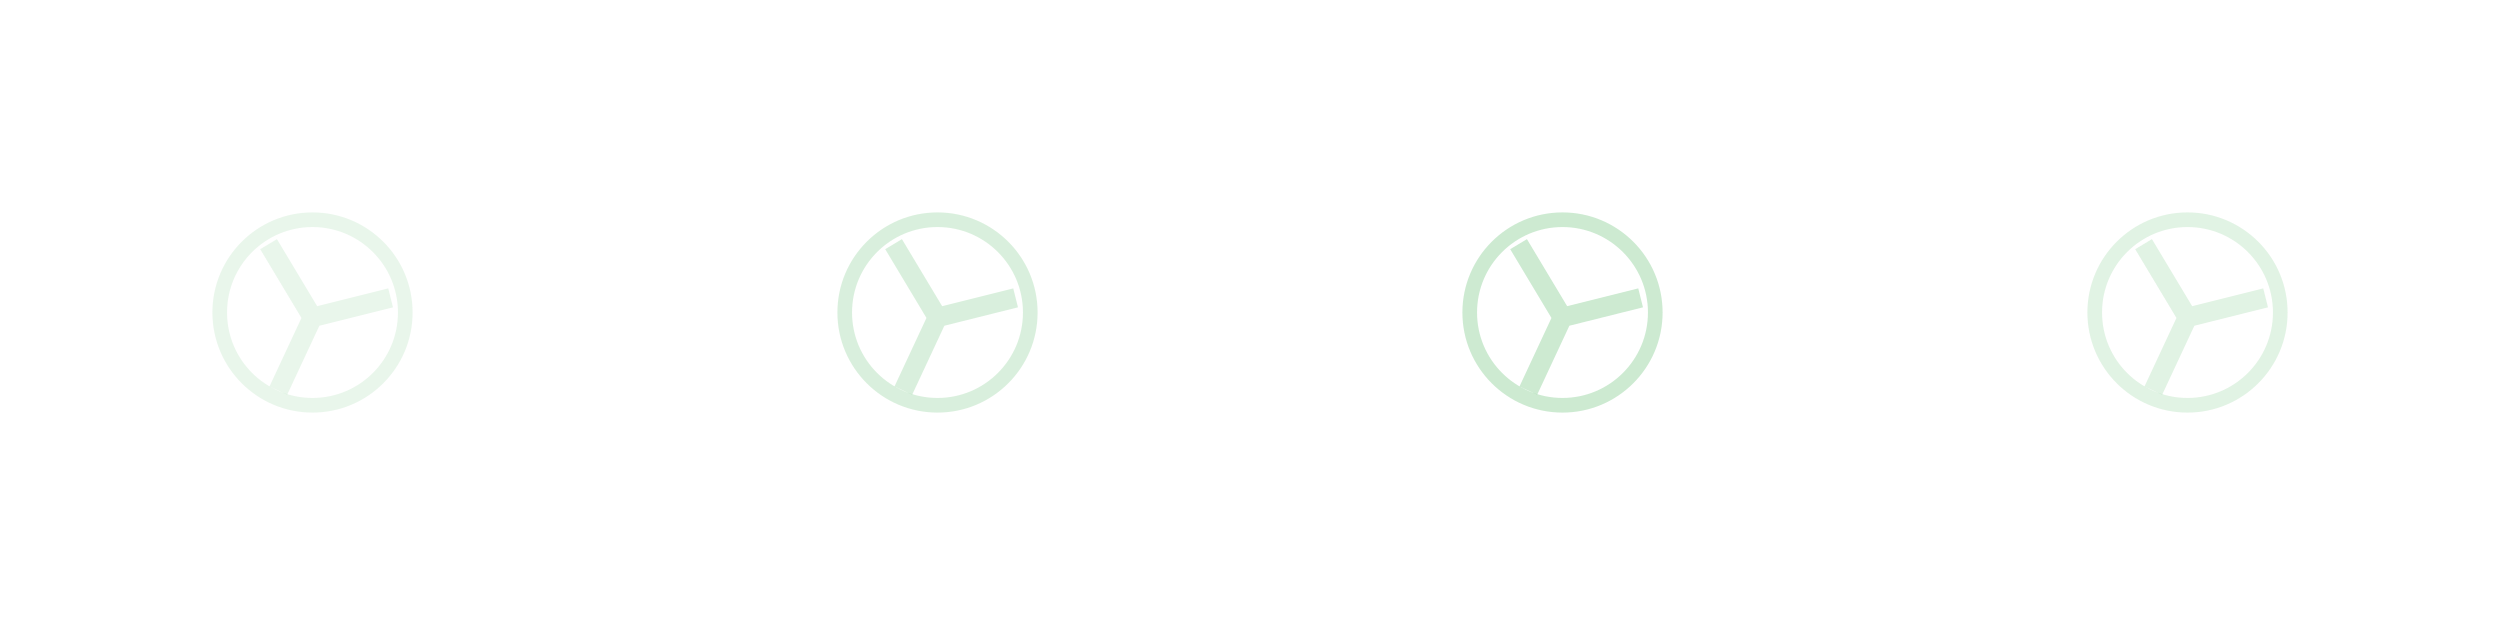
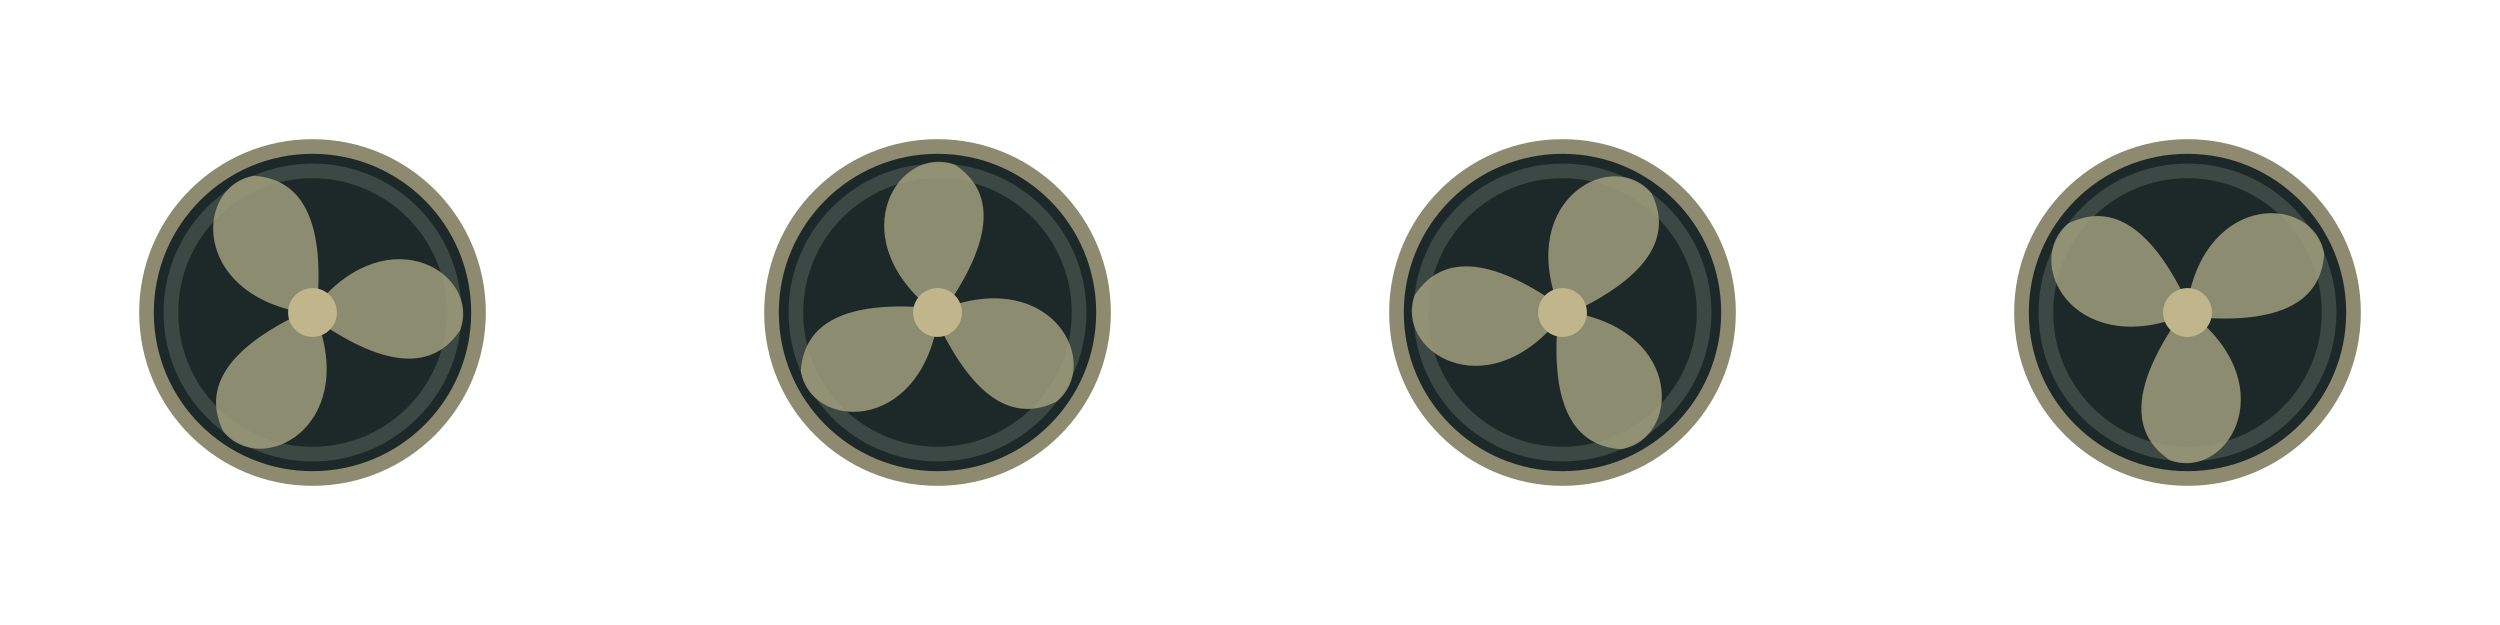
<svg xmlns="http://www.w3.org/2000/svg" width="512" height="128" viewBox="0 0 512 128">
-   <circle cx="64" cy="64" r="19" fill="none" stroke="#a8dbb0" stroke-width="3" opacity="0.25" />
-   <path d="M64 65l-9-15m9 15l16-4m-16 4l-7 15" stroke="#a8dbb0" stroke-width="4" opacity="0.25" />
-   <circle cx="192" cy="64" r="19" fill="none" stroke="#a8dbb0" stroke-width="3" opacity="0.43" />
-   <path d="M192 65l-9-15m9 15l16-4m-16 4l-7 15" stroke="#a8dbb0" stroke-width="4" opacity="0.43" />
-   <circle cx="320" cy="64" r="19" fill="none" stroke="#a8dbb0" stroke-width="3" opacity="0.58" />
-   <path d="M320 65l-9-15m9 15l16-4m-16 4l-7 15" stroke="#a8dbb0" stroke-width="4" opacity="0.58" />
-   <circle cx="448" cy="64" r="19" fill="none" stroke="#a8dbb0" stroke-width="3" opacity="0.34" />
-   <path d="M448 65l-9-15m9 15l16-4m-16 4l-7 15" stroke="#a8dbb0" stroke-width="4" opacity="0.34" />
+   <g transform="translate(0 0)">
+     <circle cx="64" cy="64" r="34" fill="#1d2928" stroke="#8d8a70" stroke-width="3" />
+     <circle cx="64" cy="64" r="29" fill="none" stroke="#3b4843" stroke-width="3" />
+     <g transform="rotate(0 64 64)" fill="#a09d7c" opacity=".85">
+       <path transform="rotate(0 64 64)" d="M62 64 C39 60 40 38 52 36 Q67 37 65 62Z" />
+       <path transform="rotate(120 64 64)" d="M62 64 C39 60 40 38 52 36 Q67 37 65 62Z" />
+       <path transform="rotate(240 64 64)" d="M62 64 C39 60 40 38 52 36 Q67 37 65 62Z" />
+     </g>
+     <circle cx="64" cy="64" r="5" fill="#c0b58b" />
+   </g>
+   <g transform="translate(128 0)">
+     <circle cx="64" cy="64" r="34" fill="#1d2928" stroke="#8d8a70" stroke-width="3" />
+     <circle cx="64" cy="64" r="29" fill="none" stroke="#3b4843" stroke-width="3" />
+     <g transform="rotate(30 64 64)" fill="#a09d7c" opacity=".85">
+       <path transform="rotate(0 64 64)" d="M62 64 C39 60 40 38 52 36 Q67 37 65 62Z" />
+       <path transform="rotate(120 64 64)" d="M62 64 C39 60 40 38 52 36 Q67 37 65 62Z" />
+       <path transform="rotate(240 64 64)" d="M62 64 C39 60 40 38 52 36 Q67 37 65 62Z" />
+     </g>
+     <circle cx="64" cy="64" r="5" fill="#c0b58b" />
+   </g>
+   <g transform="translate(256 0)">
+     <circle cx="64" cy="64" r="34" fill="#1d2928" stroke="#8d8a70" stroke-width="3" />
+     <circle cx="64" cy="64" r="29" fill="none" stroke="#3b4843" stroke-width="3" />
+     <g transform="rotate(60 64 64)" fill="#a09d7c" opacity=".85">
+       <path transform="rotate(0 64 64)" d="M62 64 C39 60 40 38 52 36 Q67 37 65 62Z" />
+       <path transform="rotate(120 64 64)" d="M62 64 C39 60 40 38 52 36 Q67 37 65 62Z" />
+       <path transform="rotate(240 64 64)" d="M62 64 C39 60 40 38 52 36 Q67 37 65 62Z" />
+     </g>
+     <circle cx="64" cy="64" r="5" fill="#c0b58b" />
+   </g>
+   <g transform="translate(384 0)">
+     <circle cx="64" cy="64" r="34" fill="#1d2928" stroke="#8d8a70" stroke-width="3" />
+     <circle cx="64" cy="64" r="29" fill="none" stroke="#3b4843" stroke-width="3" />
+     <g transform="rotate(90 64 64)" fill="#a09d7c" opacity=".85">
+       <path transform="rotate(0 64 64)" d="M62 64 C39 60 40 38 52 36 Q67 37 65 62Z" />
+       <path transform="rotate(120 64 64)" d="M62 64 C39 60 40 38 52 36 Q67 37 65 62Z" />
+       <path transform="rotate(240 64 64)" d="M62 64 C39 60 40 38 52 36 Q67 37 65 62Z" />
+     </g>
+     <circle cx="64" cy="64" r="5" fill="#c0b58b" />
+   </g>
</svg>
